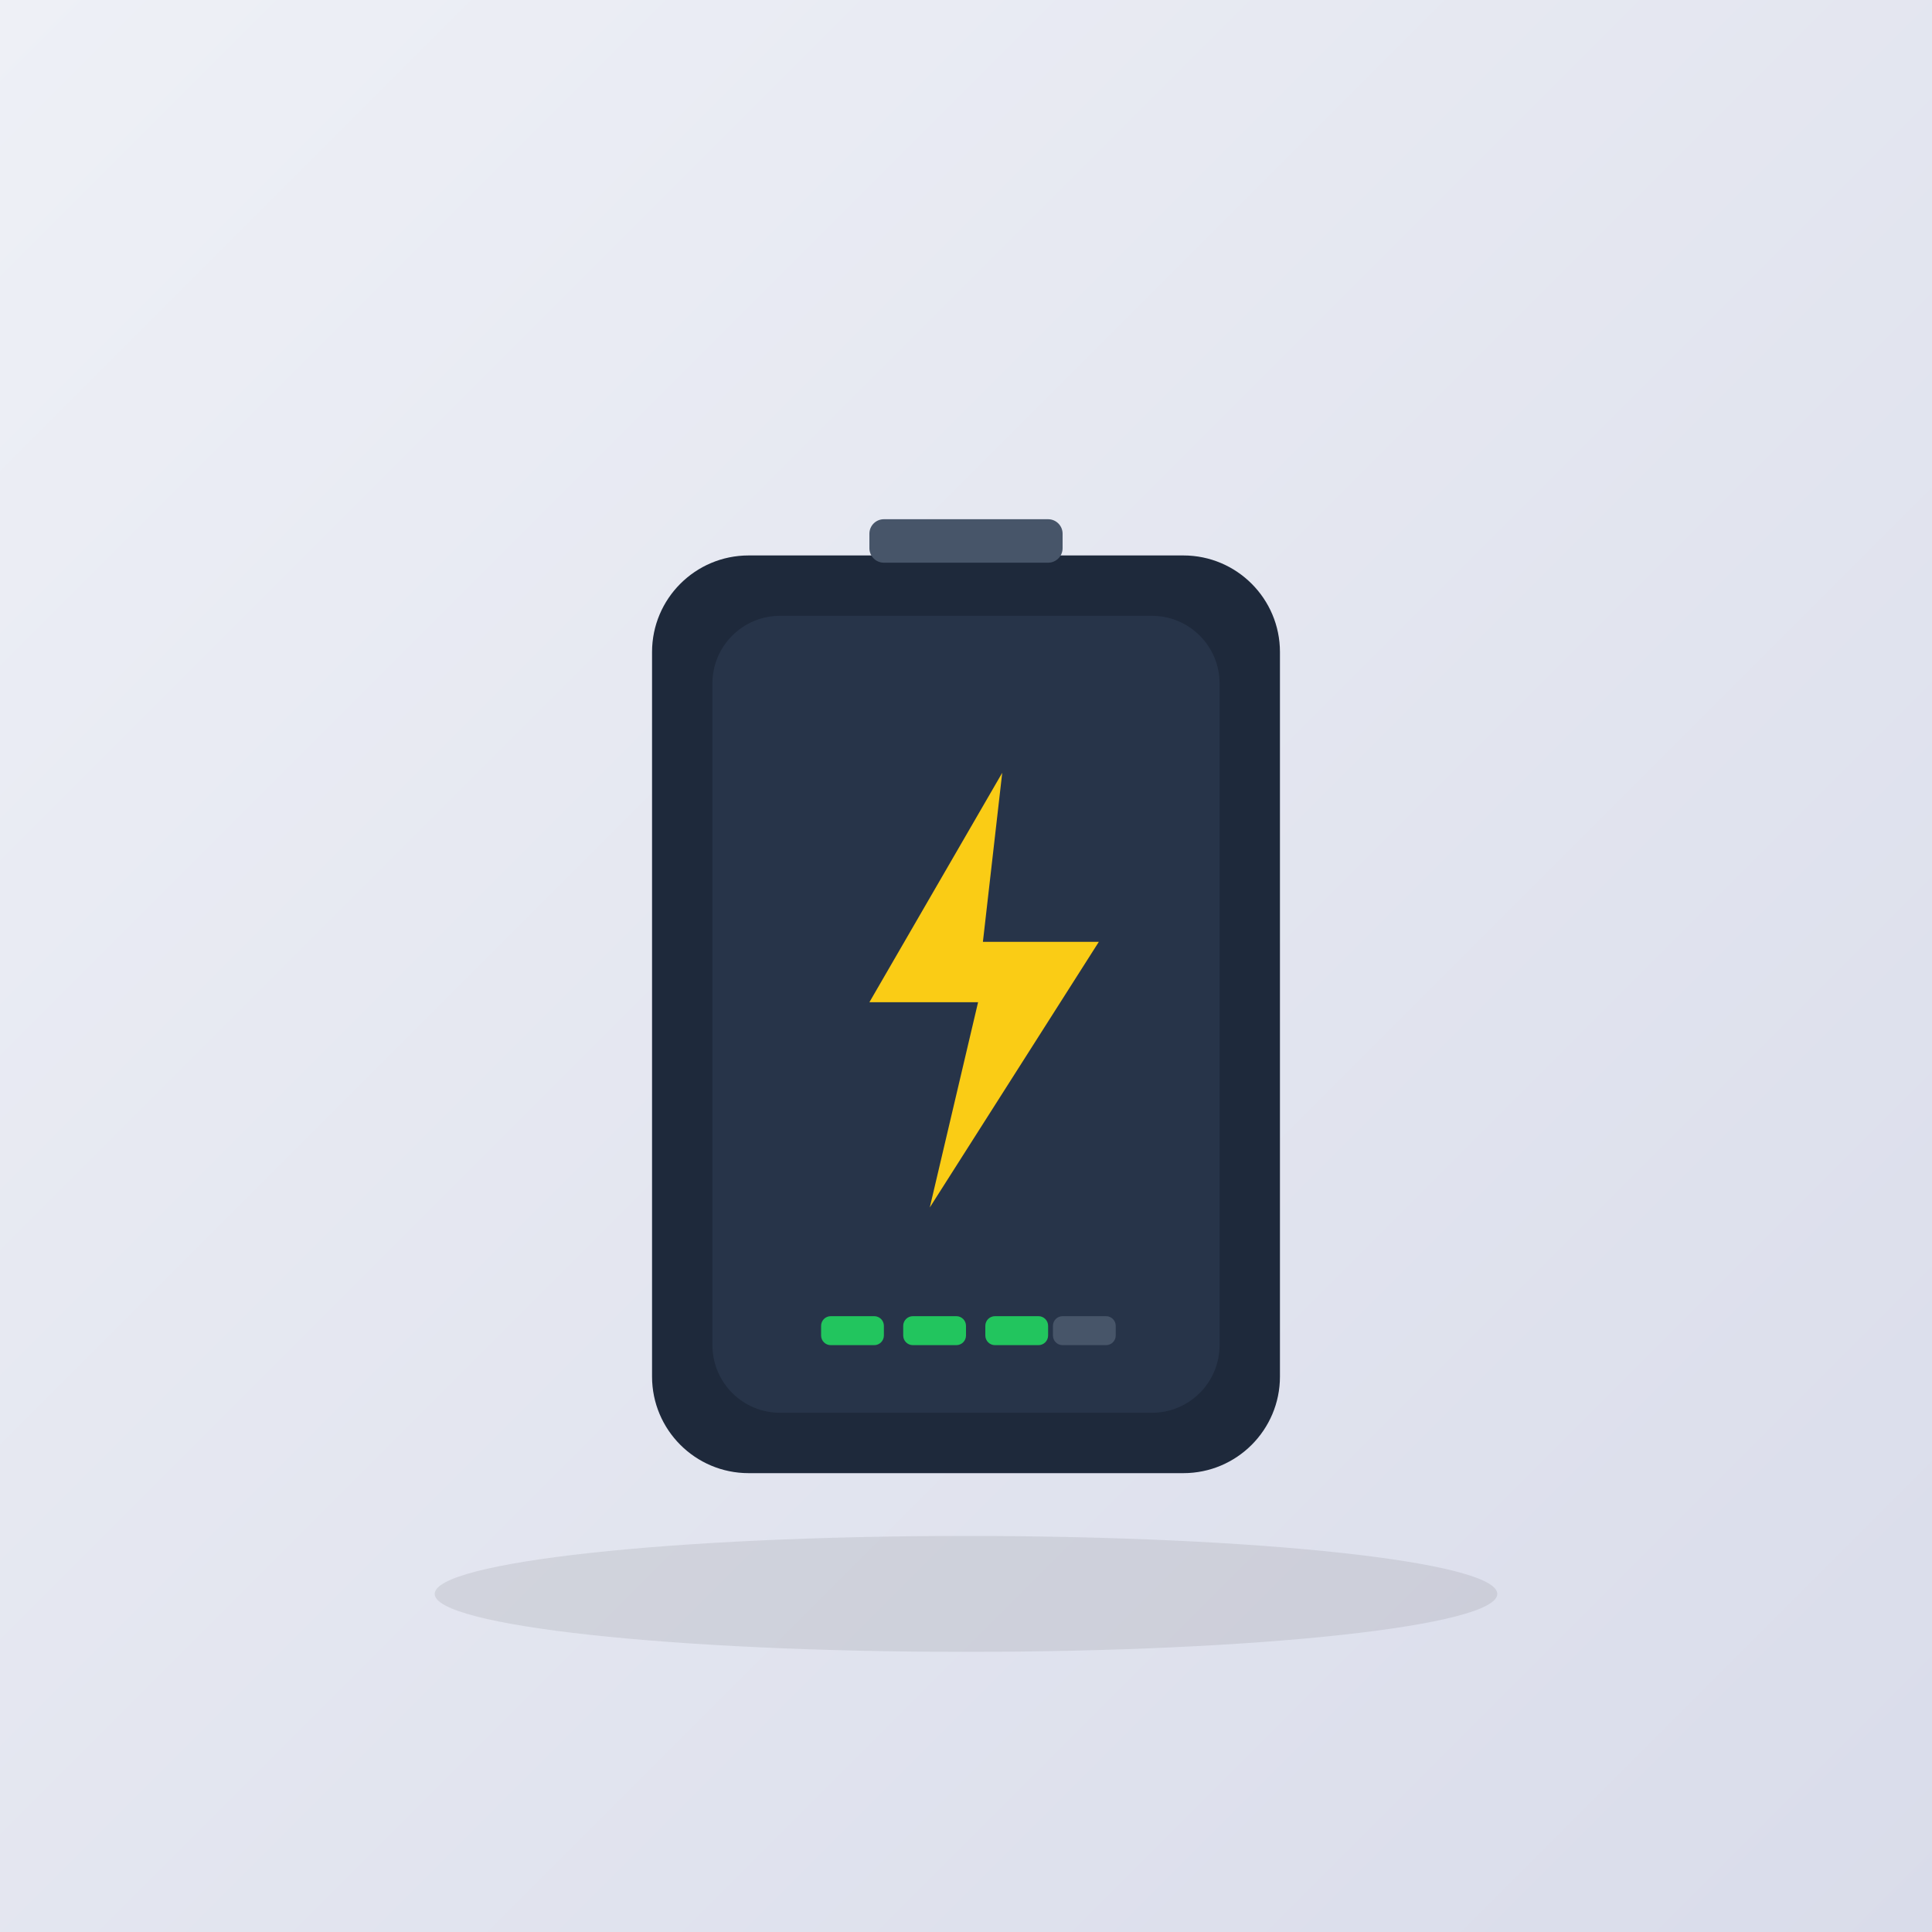
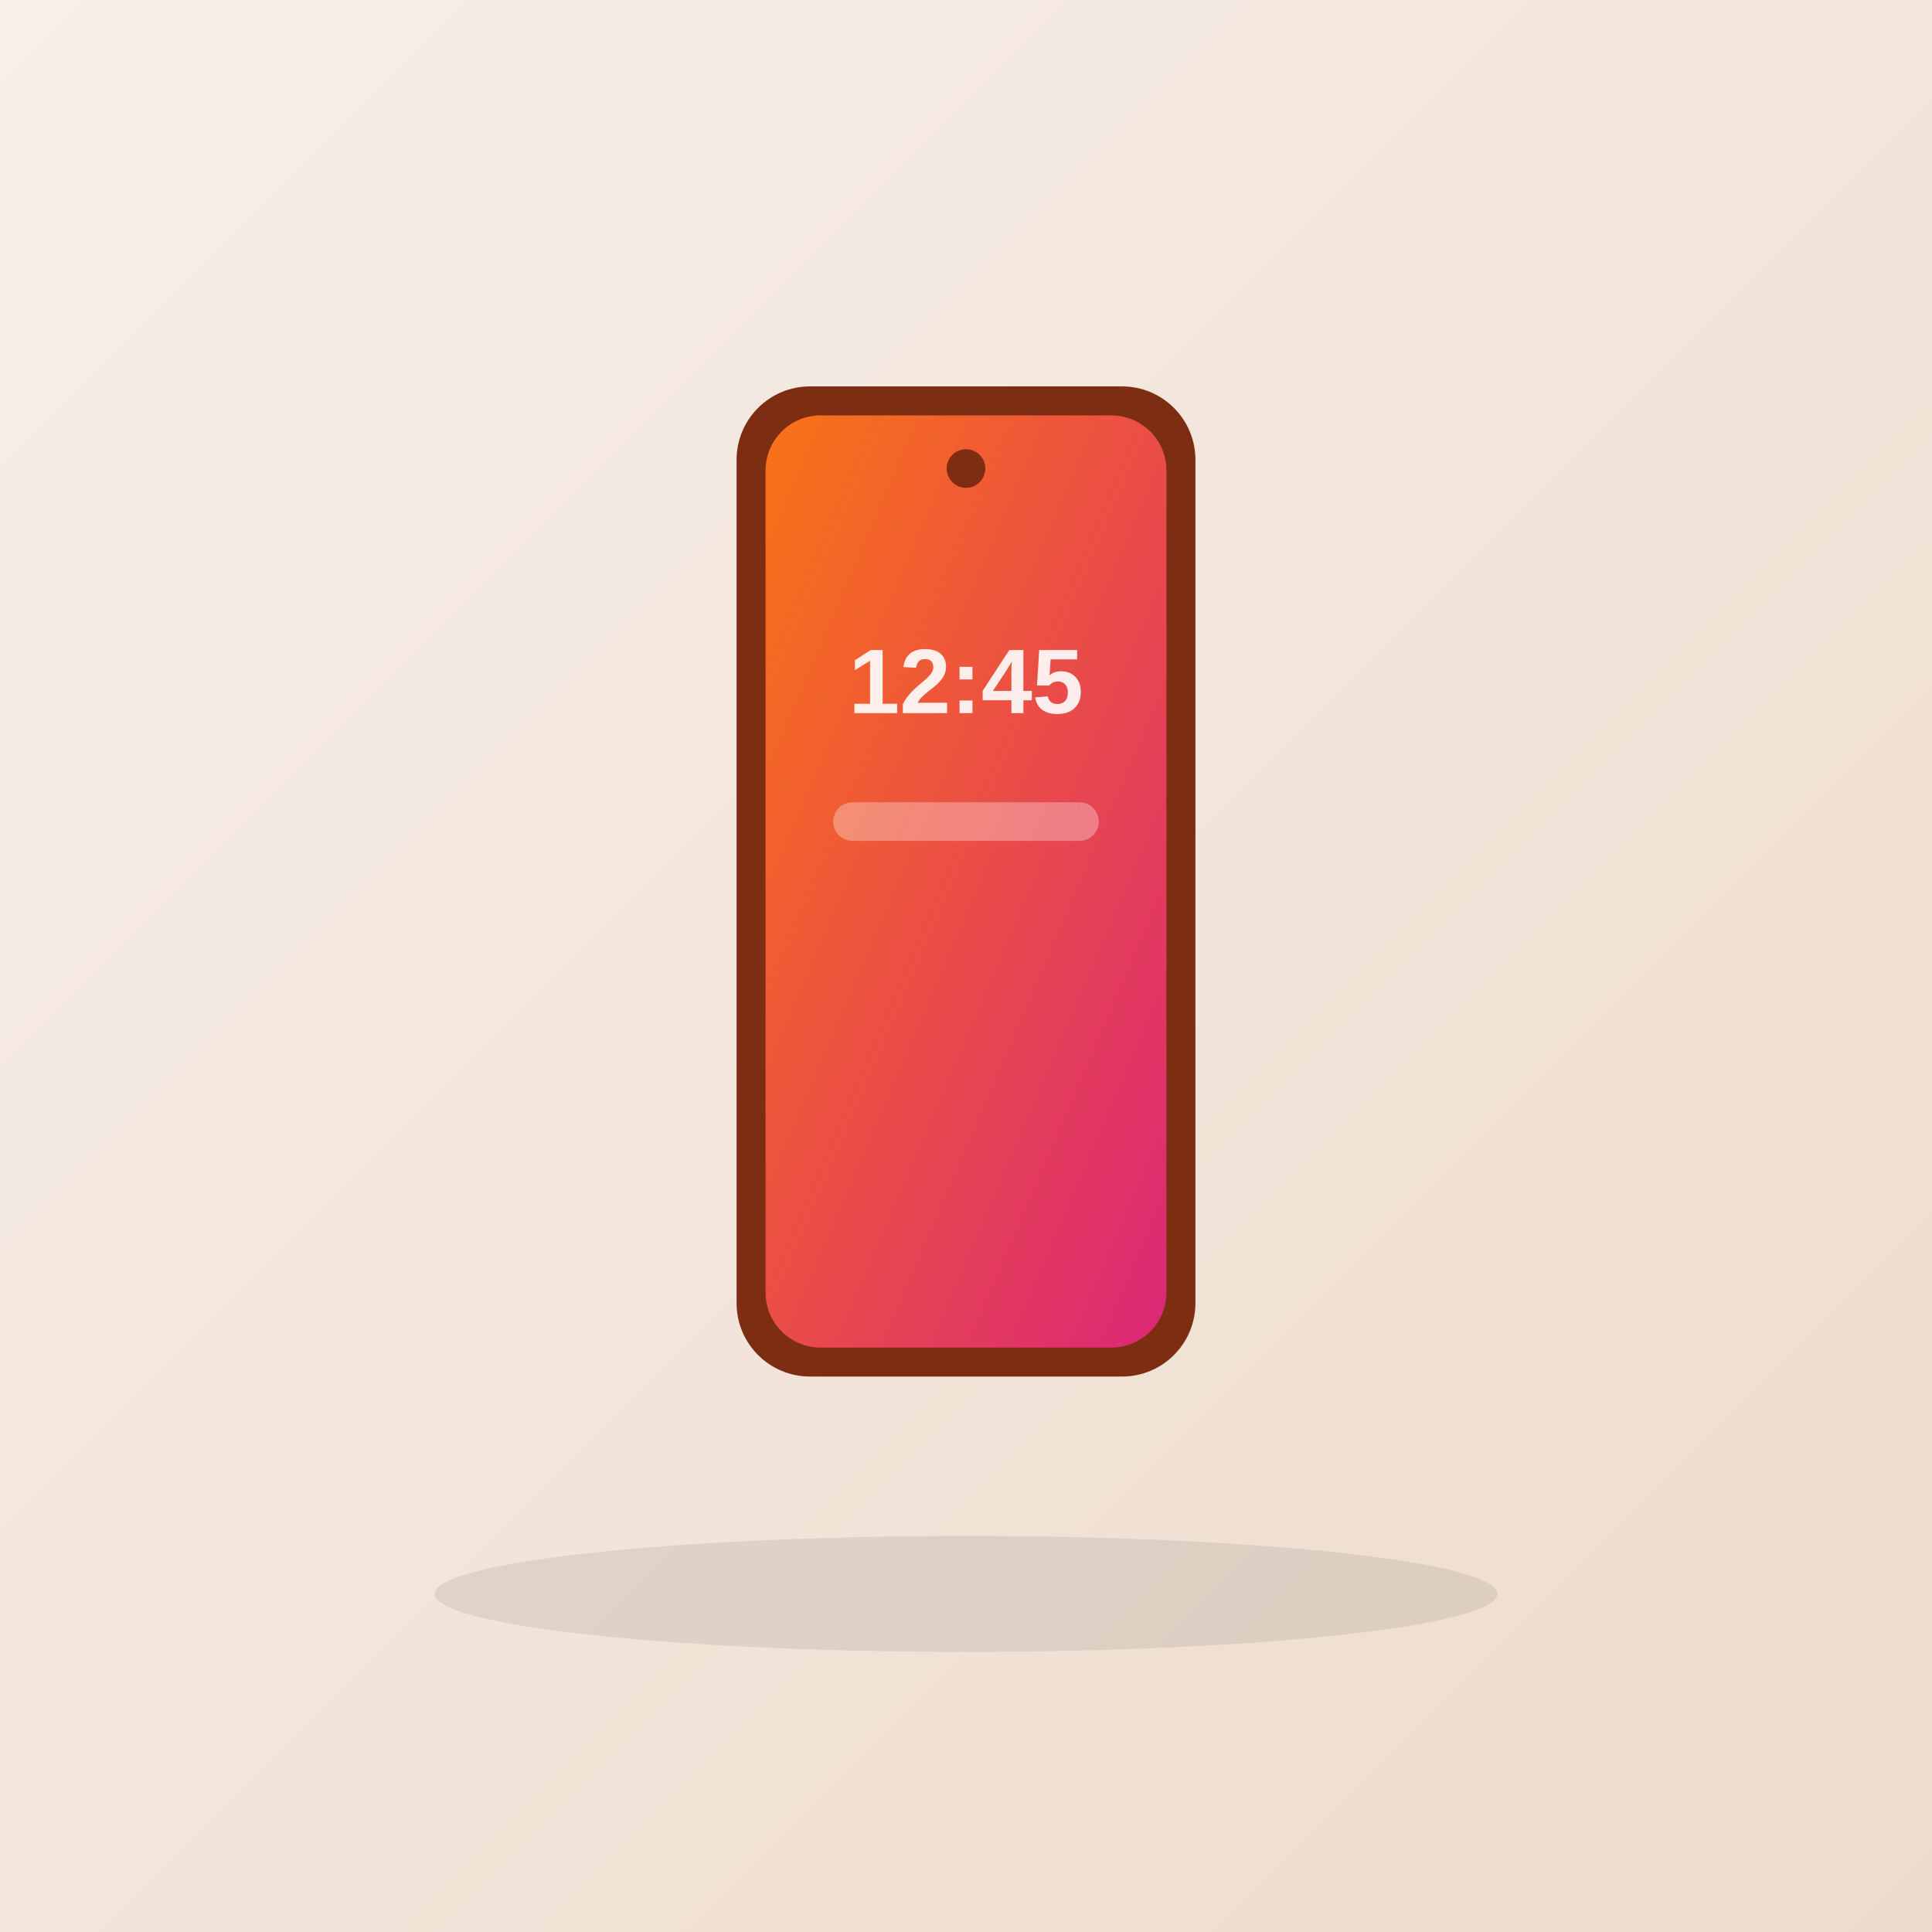
<svg xmlns="http://www.w3.org/2000/svg" viewBox="0 0 800 800" role="img">
  <defs>
    <linearGradient id="bg" x1="0" y1="0" x2="1" y2="1">
-       <stop offset="0" stop-color="#eef0f6" />
-       <stop offset="1" stop-color="#d9dcea" />
+       <stop offset="0" stop-color="#f7efe9" />
+       <stop offset="1" stop-color="#eedbcc" />
    </linearGradient>
    <linearGradient id="scr" x1="0" y1="0" x2="1" y2="1">
      <stop offset="0" stop-color="#3b82f6" />
      <stop offset=".55" stop-color="#6366f1" />
      <stop offset="1" stop-color="#0ea5e9" />
    </linearGradient>
    <linearGradient id="scr2" x1="0" y1="0" x2="1" y2="1">
      <stop offset="0" stop-color="#f97316" />
      <stop offset="1" stop-color="#db2777" />
    </linearGradient>
    <linearGradient id="scr3" x1="0" y1="0" x2="1" y2="1">
      <stop offset="0" stop-color="#10b981" />
      <stop offset="1" stop-color="#0e7490" />
    </linearGradient>
  </defs>
  <rect width="800" height="800" fill="url(#bg)" />
  <ellipse cx="400" cy="660" rx="220" ry="24" fill="#000" opacity="0.08" />
-   <rect x="270" y="230" width="260" height="380" rx="40" fill="#1e293b" />
-   <rect x="295" y="255" width="210" height="330" rx="28" fill="#273449" />
-   <path d="M415 320 l-55 95 h45 l-20 85 l70 -110 h-48 z" fill="#facc15" />
-   <g fill="#22c55e">
-     <rect x="340" y="545" width="26" height="12" rx="4" />
-     <rect x="374" y="545" width="26" height="12" rx="4" />
-     <rect x="408" y="545" width="26" height="12" rx="4" />
+   <rect x="305" y="160" width="190" height="410" rx="30.4" fill="#7c2d12" />
+   <rect x="317" y="172" width="166" height="386" rx="22.8" fill="url(#scr2)" />
+   <circle cx="400" cy="194" r="8" fill="#7c2d12" />
+   <g fill="#fff" opacity=".9">
+     <rect x="345" y="332.2" width="110" height="16" rx="8" opacity=".35" />
+     <text x="400" y="295.3" text-anchor="middle" font-family="Arial, sans-serif" font-size="38" font-weight="700">12:45</text>
  </g>
-   <rect x="436" y="545" width="26" height="12" rx="4" fill="#475569" />
-   <rect x="360" y="215" width="80" height="18" rx="6" fill="#475569" />
</svg>
